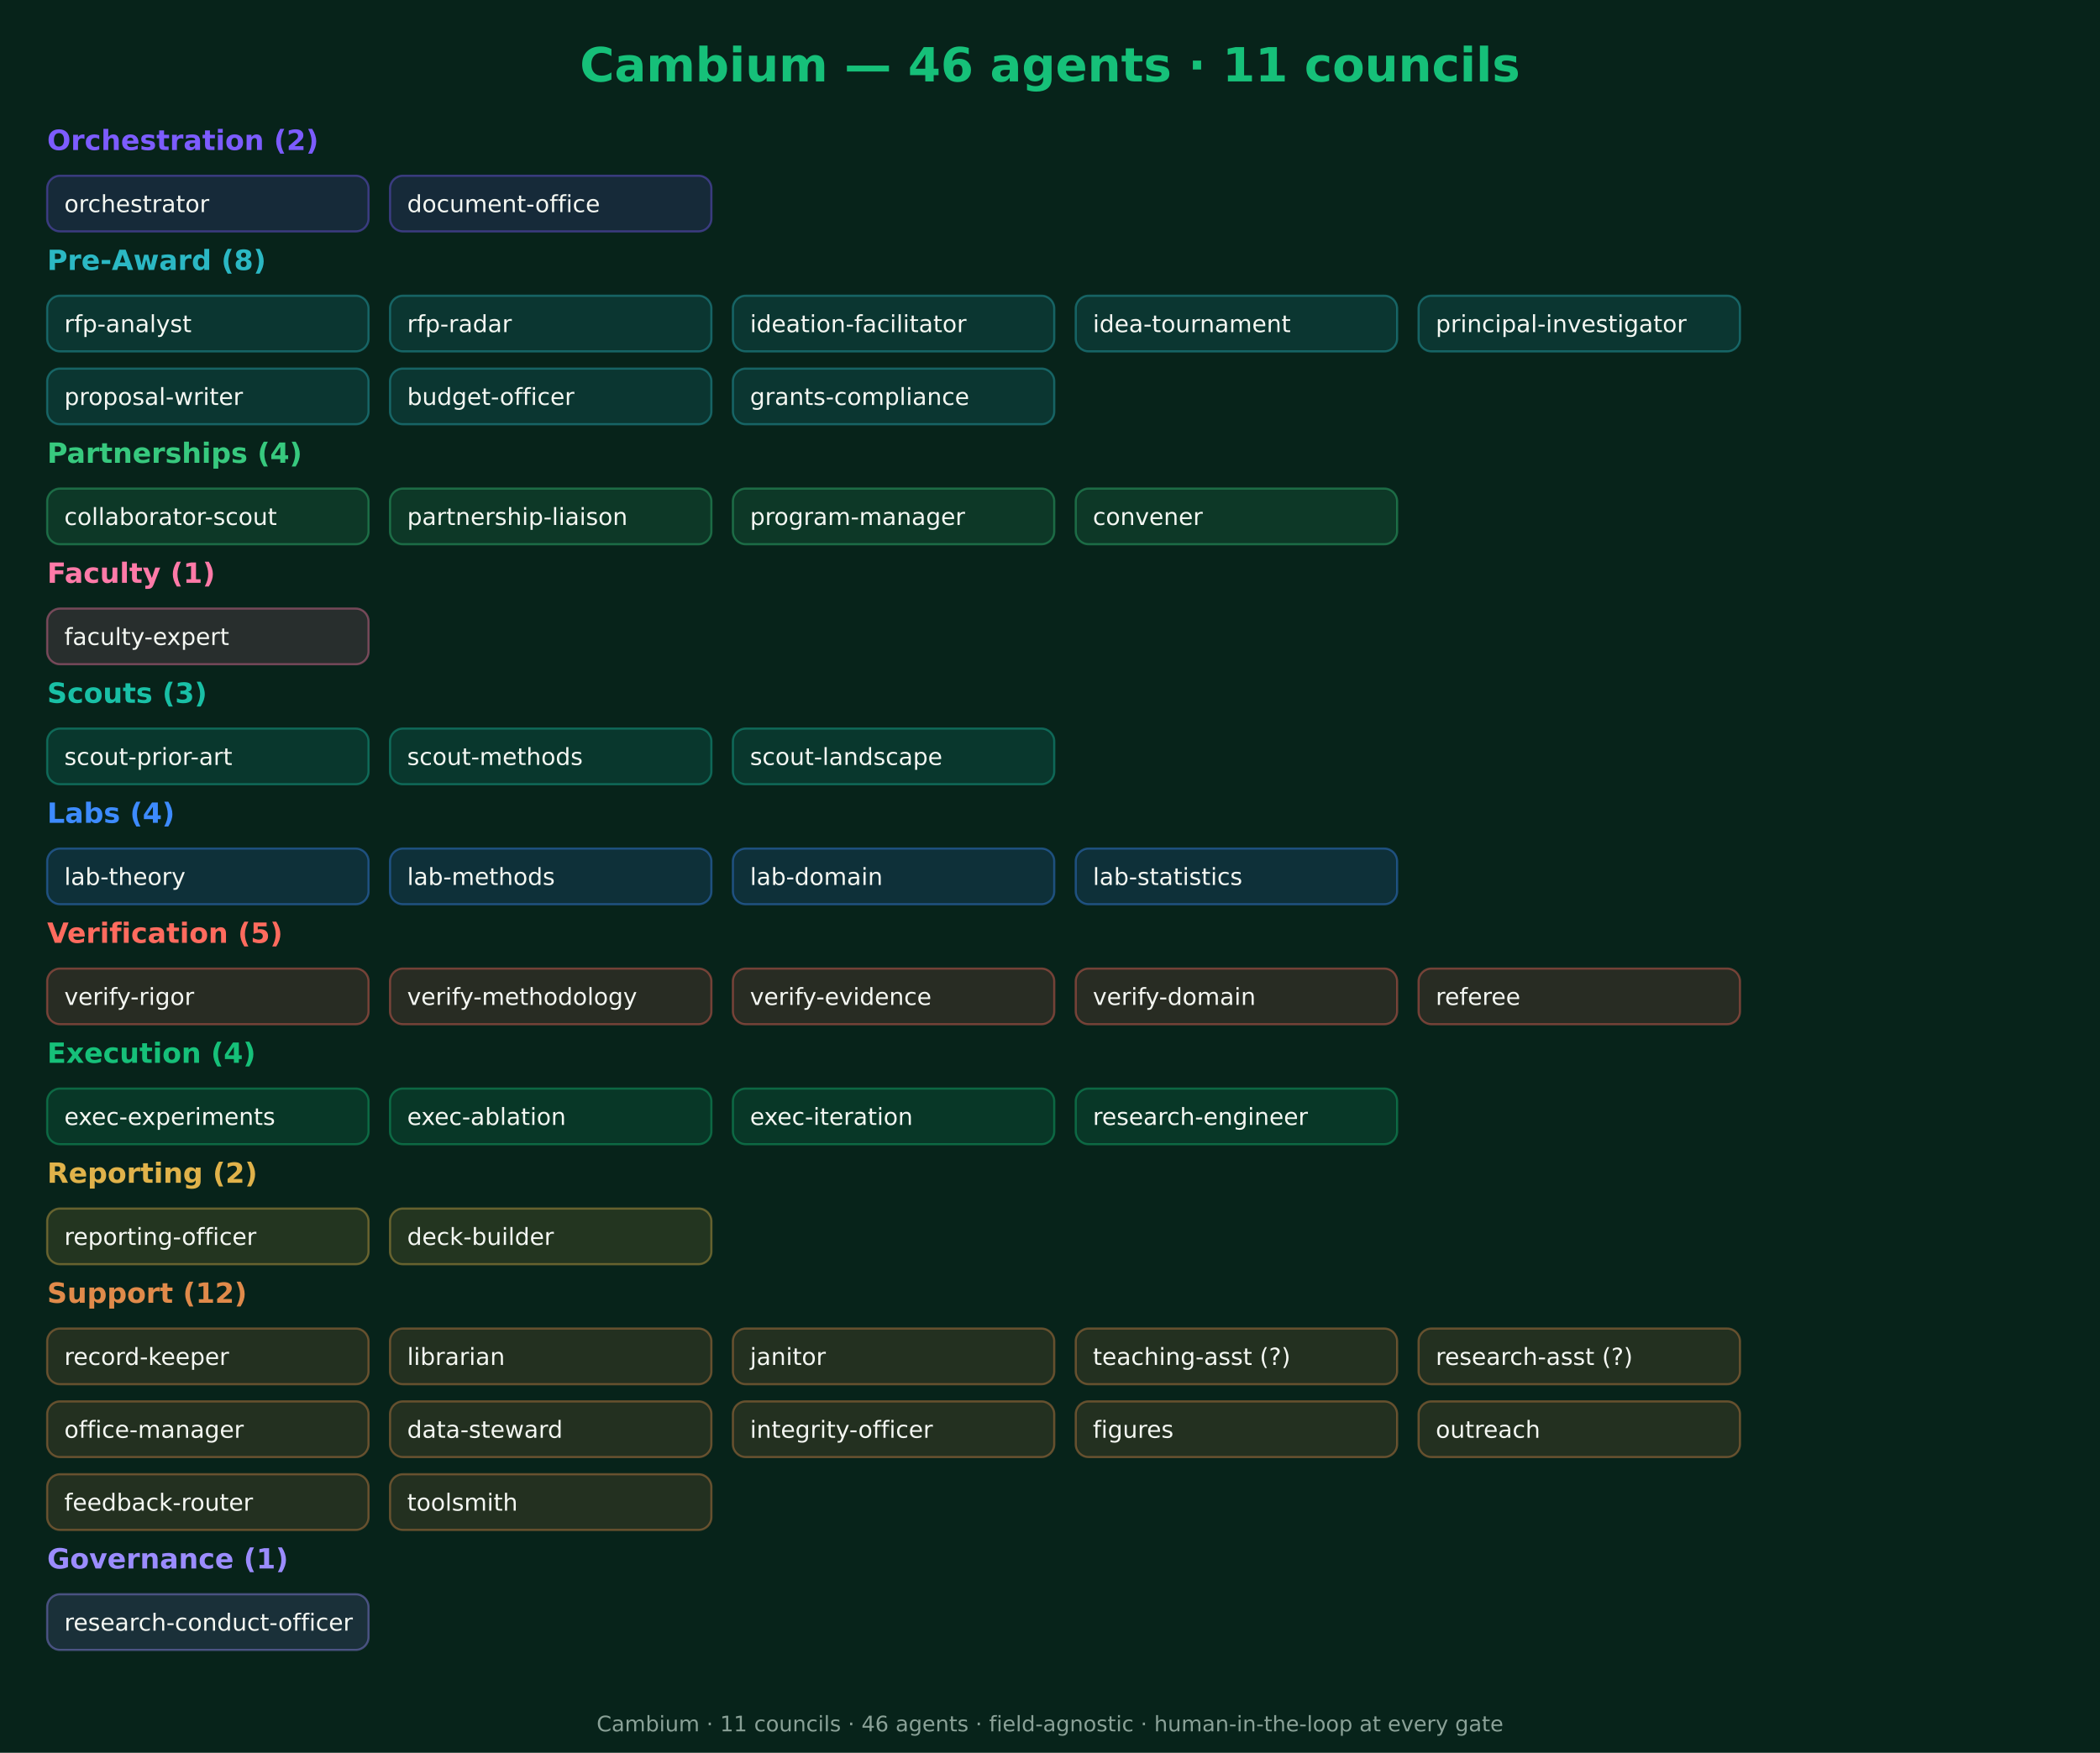
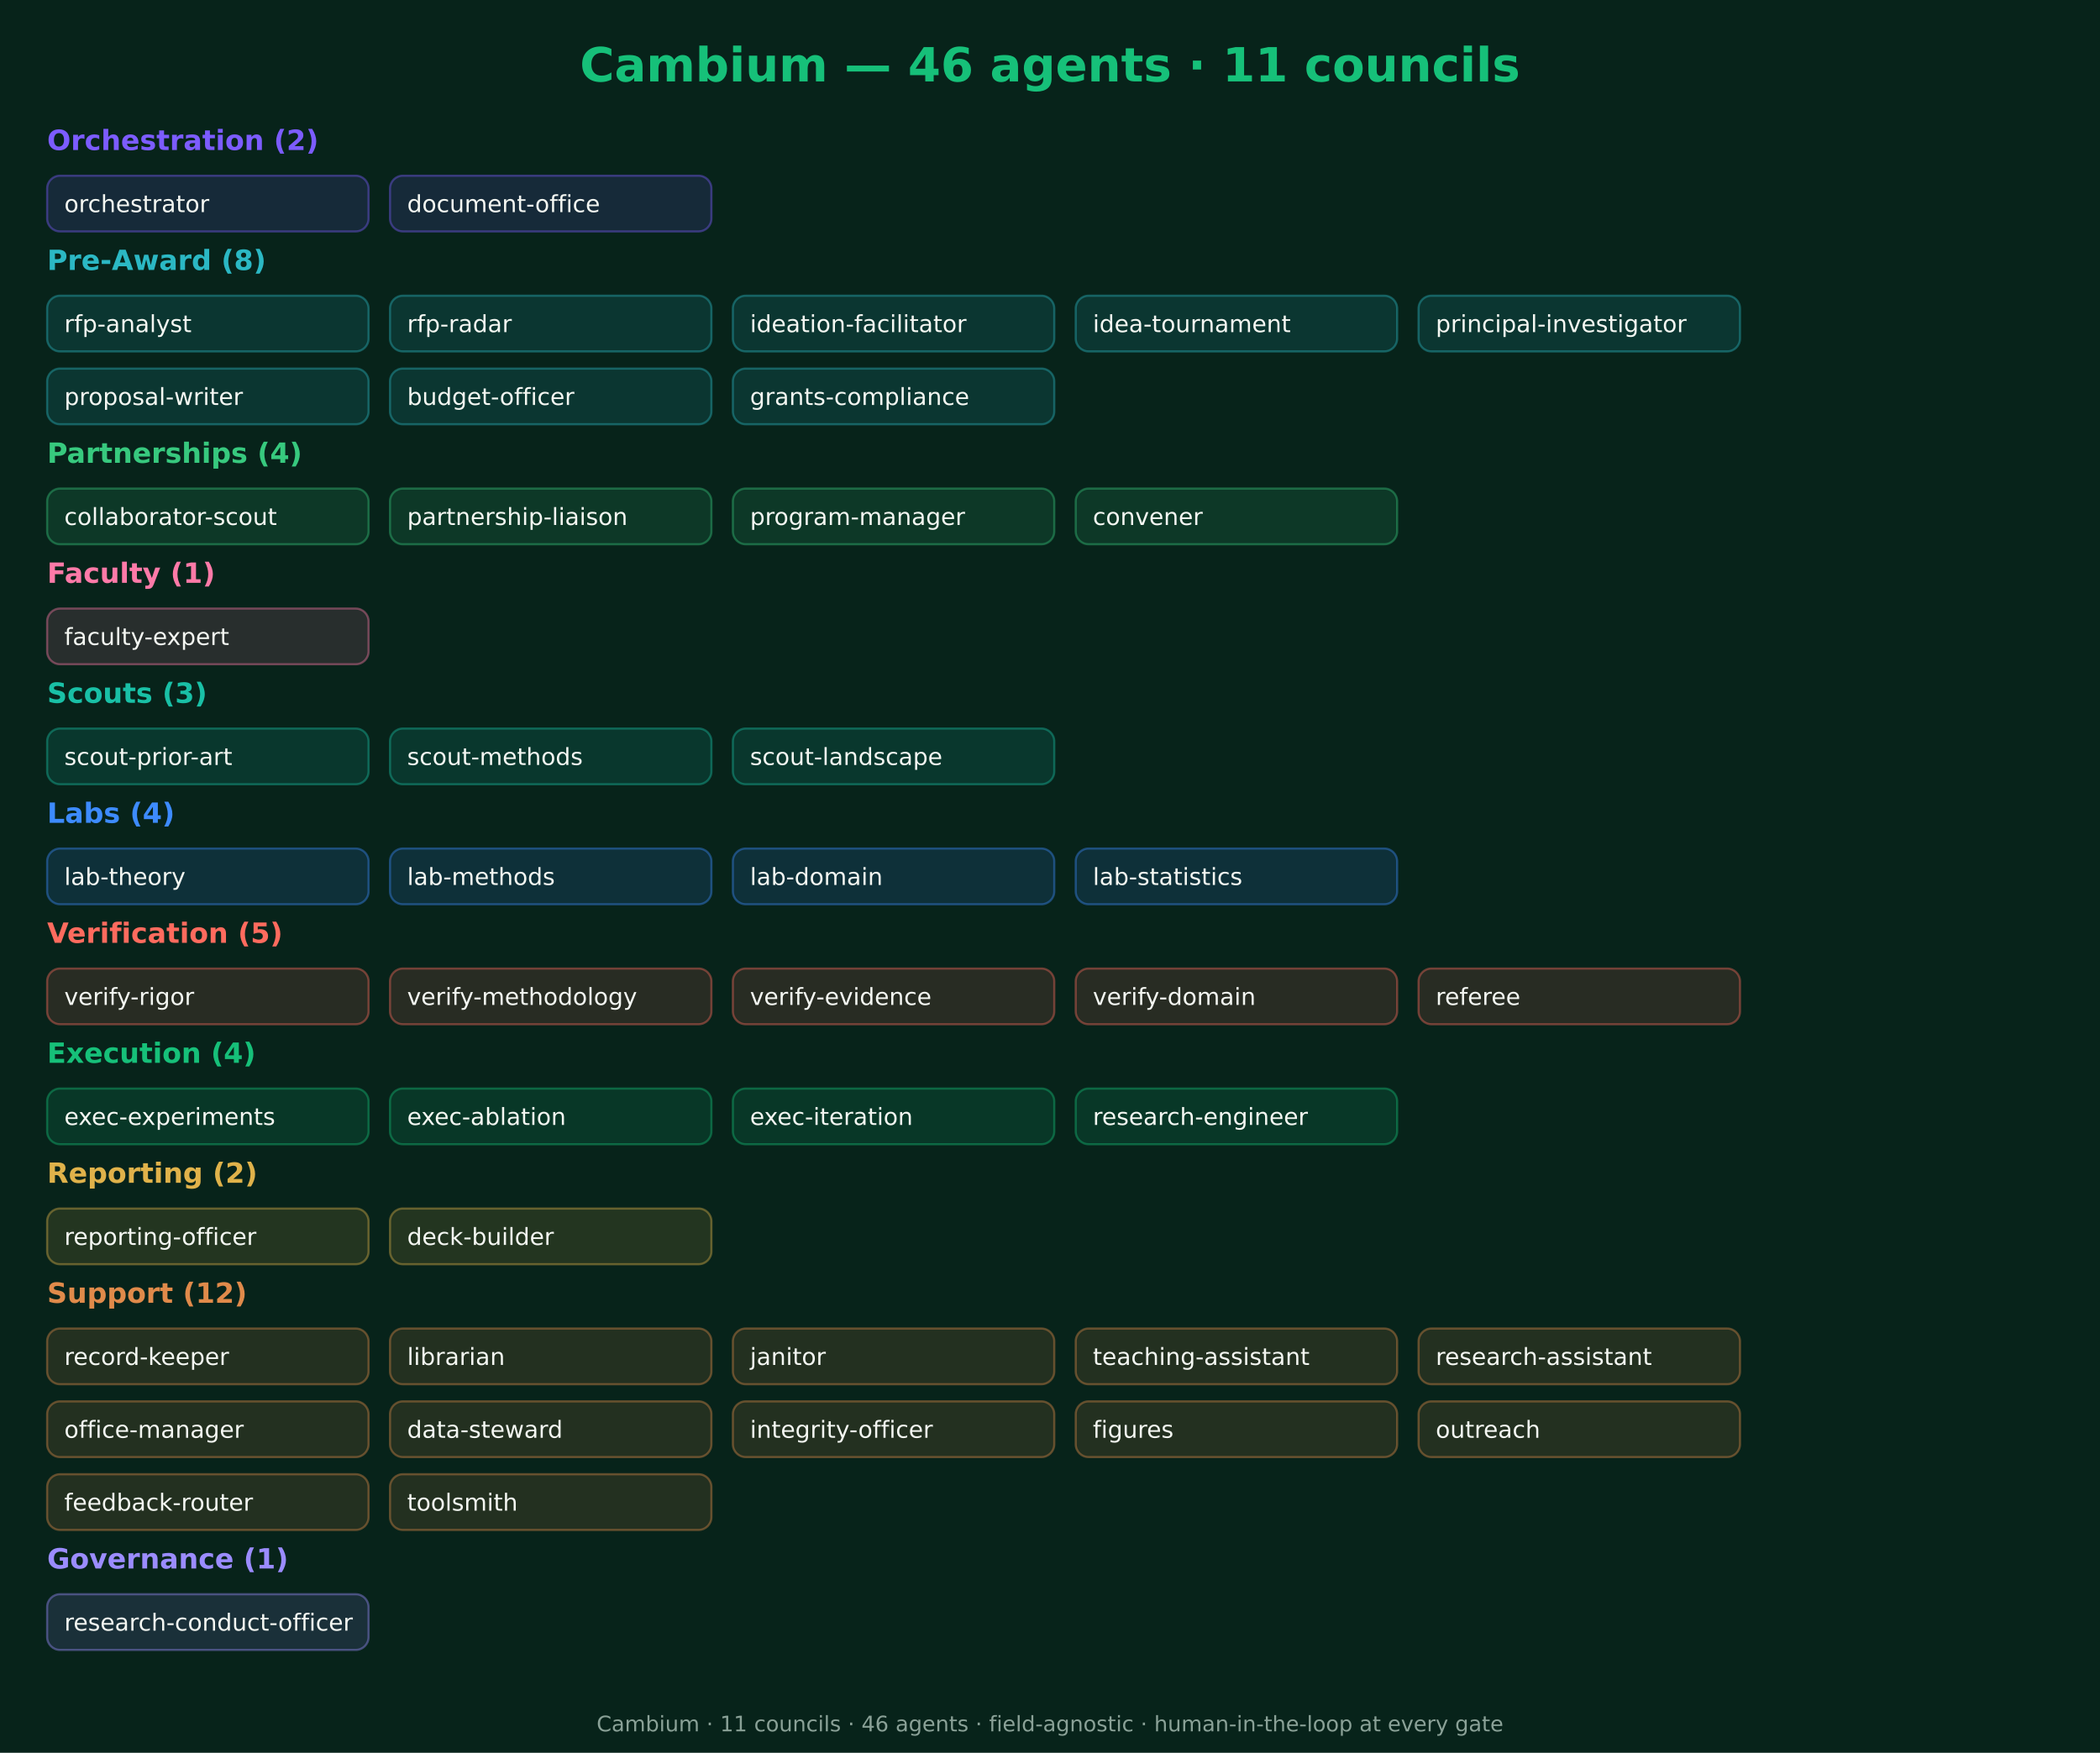
<svg xmlns="http://www.w3.org/2000/svg" width="980" height="818" font-family="DejaVu Sans, Arial, sans-serif">
  <rect width="980" height="818" fill="#07231A" />
  <text x="490" y="38" text-anchor="middle" font-size="22" font-weight="700" fill="#16C079">Cambium — 46 agents · 11 councils</text>
  <text x="22" y="70" font-size="13" font-weight="700" fill="#7C5CFF">Orchestration (2)</text>
  <rect x="22" y="82" width="150" height="26" rx="6" fill="#7C5CFF22" stroke="#7C5CFF66" />
  <text x="30" y="99" font-size="11" fill="#F4F7F2">orchestrator</text>
  <rect x="182" y="82" width="150" height="26" rx="6" fill="#7C5CFF22" stroke="#7C5CFF66" />
  <text x="190" y="99" font-size="11" fill="#F4F7F2">document-office</text>
  <text x="22" y="126" font-size="13" font-weight="700" fill="#2BB8C4">Pre-Award (8)</text>
  <rect x="22" y="138" width="150" height="26" rx="6" fill="#2BB8C422" stroke="#2BB8C466" />
  <text x="30" y="155" font-size="11" fill="#F4F7F2">rfp-analyst</text>
  <rect x="182" y="138" width="150" height="26" rx="6" fill="#2BB8C422" stroke="#2BB8C466" />
  <text x="190" y="155" font-size="11" fill="#F4F7F2">rfp-radar</text>
  <rect x="342" y="138" width="150" height="26" rx="6" fill="#2BB8C422" stroke="#2BB8C466" />
  <text x="350" y="155" font-size="11" fill="#F4F7F2">ideation-facilitator</text>
  <rect x="502" y="138" width="150" height="26" rx="6" fill="#2BB8C422" stroke="#2BB8C466" />
  <text x="510" y="155" font-size="11" fill="#F4F7F2">idea-tournament</text>
  <rect x="662" y="138" width="150" height="26" rx="6" fill="#2BB8C422" stroke="#2BB8C466" />
  <text x="670" y="155" font-size="11" fill="#F4F7F2">principal-investigator</text>
  <rect x="22" y="172" width="150" height="26" rx="6" fill="#2BB8C422" stroke="#2BB8C466" />
  <text x="30" y="189" font-size="11" fill="#F4F7F2">proposal-writer</text>
  <rect x="182" y="172" width="150" height="26" rx="6" fill="#2BB8C422" stroke="#2BB8C466" />
  <text x="190" y="189" font-size="11" fill="#F4F7F2">budget-officer</text>
  <rect x="342" y="172" width="150" height="26" rx="6" fill="#2BB8C422" stroke="#2BB8C466" />
  <text x="350" y="189" font-size="11" fill="#F4F7F2">grants-compliance</text>
  <text x="22" y="216" font-size="13" font-weight="700" fill="#37C97E">Partnerships (4)</text>
  <rect x="22" y="228" width="150" height="26" rx="6" fill="#37C97E22" stroke="#37C97E66" />
  <text x="30" y="245" font-size="11" fill="#F4F7F2">collaborator-scout</text>
  <rect x="182" y="228" width="150" height="26" rx="6" fill="#37C97E22" stroke="#37C97E66" />
  <text x="190" y="245" font-size="11" fill="#F4F7F2">partnership-liaison</text>
  <rect x="342" y="228" width="150" height="26" rx="6" fill="#37C97E22" stroke="#37C97E66" />
  <text x="350" y="245" font-size="11" fill="#F4F7F2">program-manager</text>
  <rect x="502" y="228" width="150" height="26" rx="6" fill="#37C97E22" stroke="#37C97E66" />
  <text x="510" y="245" font-size="11" fill="#F4F7F2">convener</text>
  <text x="22" y="272" font-size="13" font-weight="700" fill="#FF7AA8">Faculty (1)</text>
  <rect x="22" y="284" width="150" height="26" rx="6" fill="#FF7AA822" stroke="#FF7AA866" />
  <text x="30" y="301" font-size="11" fill="#F4F7F2">faculty-expert</text>
  <text x="22" y="328" font-size="13" font-weight="700" fill="#19C0A6">Scouts (3)</text>
  <rect x="22" y="340" width="150" height="26" rx="6" fill="#19C0A622" stroke="#19C0A666" />
  <text x="30" y="357" font-size="11" fill="#F4F7F2">scout-prior-art</text>
  <rect x="182" y="340" width="150" height="26" rx="6" fill="#19C0A622" stroke="#19C0A666" />
  <text x="190" y="357" font-size="11" fill="#F4F7F2">scout-methods</text>
  <rect x="342" y="340" width="150" height="26" rx="6" fill="#19C0A622" stroke="#19C0A666" />
  <text x="350" y="357" font-size="11" fill="#F4F7F2">scout-landscape</text>
  <text x="22" y="384" font-size="13" font-weight="700" fill="#3D8BFF">Labs (4)</text>
  <rect x="22" y="396" width="150" height="26" rx="6" fill="#3D8BFF22" stroke="#3D8BFF66" />
  <text x="30" y="413" font-size="11" fill="#F4F7F2">lab-theory</text>
  <rect x="182" y="396" width="150" height="26" rx="6" fill="#3D8BFF22" stroke="#3D8BFF66" />
  <text x="190" y="413" font-size="11" fill="#F4F7F2">lab-methods</text>
  <rect x="342" y="396" width="150" height="26" rx="6" fill="#3D8BFF22" stroke="#3D8BFF66" />
  <text x="350" y="413" font-size="11" fill="#F4F7F2">lab-domain</text>
  <rect x="502" y="396" width="150" height="26" rx="6" fill="#3D8BFF22" stroke="#3D8BFF66" />
  <text x="510" y="413" font-size="11" fill="#F4F7F2">lab-statistics</text>
  <text x="22" y="440" font-size="13" font-weight="700" fill="#FF6B5E">Verification (5)</text>
  <rect x="22" y="452" width="150" height="26" rx="6" fill="#FF6B5E22" stroke="#FF6B5E66" />
  <text x="30" y="469" font-size="11" fill="#F4F7F2">verify-rigor</text>
  <rect x="182" y="452" width="150" height="26" rx="6" fill="#FF6B5E22" stroke="#FF6B5E66" />
  <text x="190" y="469" font-size="11" fill="#F4F7F2">verify-methodology</text>
  <rect x="342" y="452" width="150" height="26" rx="6" fill="#FF6B5E22" stroke="#FF6B5E66" />
  <text x="350" y="469" font-size="11" fill="#F4F7F2">verify-evidence</text>
  <rect x="502" y="452" width="150" height="26" rx="6" fill="#FF6B5E22" stroke="#FF6B5E66" />
  <text x="510" y="469" font-size="11" fill="#F4F7F2">verify-domain</text>
  <rect x="662" y="452" width="150" height="26" rx="6" fill="#FF6B5E22" stroke="#FF6B5E66" />
  <text x="670" y="469" font-size="11" fill="#F4F7F2">referee</text>
  <text x="22" y="496" font-size="13" font-weight="700" fill="#16C079">Execution (4)</text>
  <rect x="22" y="508" width="150" height="26" rx="6" fill="#16C07922" stroke="#16C07966" />
  <text x="30" y="525" font-size="11" fill="#F4F7F2">exec-experiments</text>
  <rect x="182" y="508" width="150" height="26" rx="6" fill="#16C07922" stroke="#16C07966" />
  <text x="190" y="525" font-size="11" fill="#F4F7F2">exec-ablation</text>
  <rect x="342" y="508" width="150" height="26" rx="6" fill="#16C07922" stroke="#16C07966" />
  <text x="350" y="525" font-size="11" fill="#F4F7F2">exec-iteration</text>
  <rect x="502" y="508" width="150" height="26" rx="6" fill="#16C07922" stroke="#16C07966" />
  <text x="510" y="525" font-size="11" fill="#F4F7F2">research-engineer</text>
  <text x="22" y="552" font-size="13" font-weight="700" fill="#E0B24A">Reporting (2)</text>
  <rect x="22" y="564" width="150" height="26" rx="6" fill="#E0B24A22" stroke="#E0B24A66" />
  <text x="30" y="581" font-size="11" fill="#F4F7F2">reporting-officer</text>
  <rect x="182" y="564" width="150" height="26" rx="6" fill="#E0B24A22" stroke="#E0B24A66" />
  <text x="190" y="581" font-size="11" fill="#F4F7F2">deck-builder</text>
  <text x="22" y="608" font-size="13" font-weight="700" fill="#E08A4A">Support (12)</text>
  <rect x="22" y="620" width="150" height="26" rx="6" fill="#E08A4A22" stroke="#E08A4A66" />
  <text x="30" y="637" font-size="11" fill="#F4F7F2">record-keeper</text>
  <rect x="182" y="620" width="150" height="26" rx="6" fill="#E08A4A22" stroke="#E08A4A66" />
  <text x="190" y="637" font-size="11" fill="#F4F7F2">librarian</text>
  <rect x="342" y="620" width="150" height="26" rx="6" fill="#E08A4A22" stroke="#E08A4A66" />
  <text x="350" y="637" font-size="11" fill="#F4F7F2">janitor</text>
  <rect x="502" y="620" width="150" height="26" rx="6" fill="#E08A4A22" stroke="#E08A4A66" />
-   <text x="510" y="637" font-size="11" fill="#F4F7F2">teaching-asst (?)</text>
+   <text x="510" y="637" font-size="11" fill="#F4F7F2">teaching-assistant</text>
  <rect x="662" y="620" width="150" height="26" rx="6" fill="#E08A4A22" stroke="#E08A4A66" />
-   <text x="670" y="637" font-size="11" fill="#F4F7F2">research-asst (?)</text>
+   <text x="670" y="637" font-size="11" fill="#F4F7F2">research-assistant</text>
  <rect x="22" y="654" width="150" height="26" rx="6" fill="#E08A4A22" stroke="#E08A4A66" />
  <text x="30" y="671" font-size="11" fill="#F4F7F2">office-manager</text>
  <rect x="182" y="654" width="150" height="26" rx="6" fill="#E08A4A22" stroke="#E08A4A66" />
  <text x="190" y="671" font-size="11" fill="#F4F7F2">data-steward</text>
  <rect x="342" y="654" width="150" height="26" rx="6" fill="#E08A4A22" stroke="#E08A4A66" />
  <text x="350" y="671" font-size="11" fill="#F4F7F2">integrity-officer</text>
  <rect x="502" y="654" width="150" height="26" rx="6" fill="#E08A4A22" stroke="#E08A4A66" />
  <text x="510" y="671" font-size="11" fill="#F4F7F2">figures</text>
  <rect x="662" y="654" width="150" height="26" rx="6" fill="#E08A4A22" stroke="#E08A4A66" />
  <text x="670" y="671" font-size="11" fill="#F4F7F2">outreach</text>
  <rect x="22" y="688" width="150" height="26" rx="6" fill="#E08A4A22" stroke="#E08A4A66" />
  <text x="30" y="705" font-size="11" fill="#F4F7F2">feedback-router</text>
  <rect x="182" y="688" width="150" height="26" rx="6" fill="#E08A4A22" stroke="#E08A4A66" />
  <text x="190" y="705" font-size="11" fill="#F4F7F2">toolsmith</text>
  <text x="22" y="732" font-size="13" font-weight="700" fill="#9B8CFF">Governance (1)</text>
  <rect x="22" y="744" width="150" height="26" rx="6" fill="#9B8CFF22" stroke="#9B8CFF66" />
  <text x="30" y="761" font-size="11" fill="#F4F7F2">research-conduct-officer</text>
  <text x="490" y="808" text-anchor="middle" font-size="10" fill="#8AA197">Cambium · 11 councils · 46 agents · field-agnostic · human-in-the-loop at every gate</text>
</svg>
